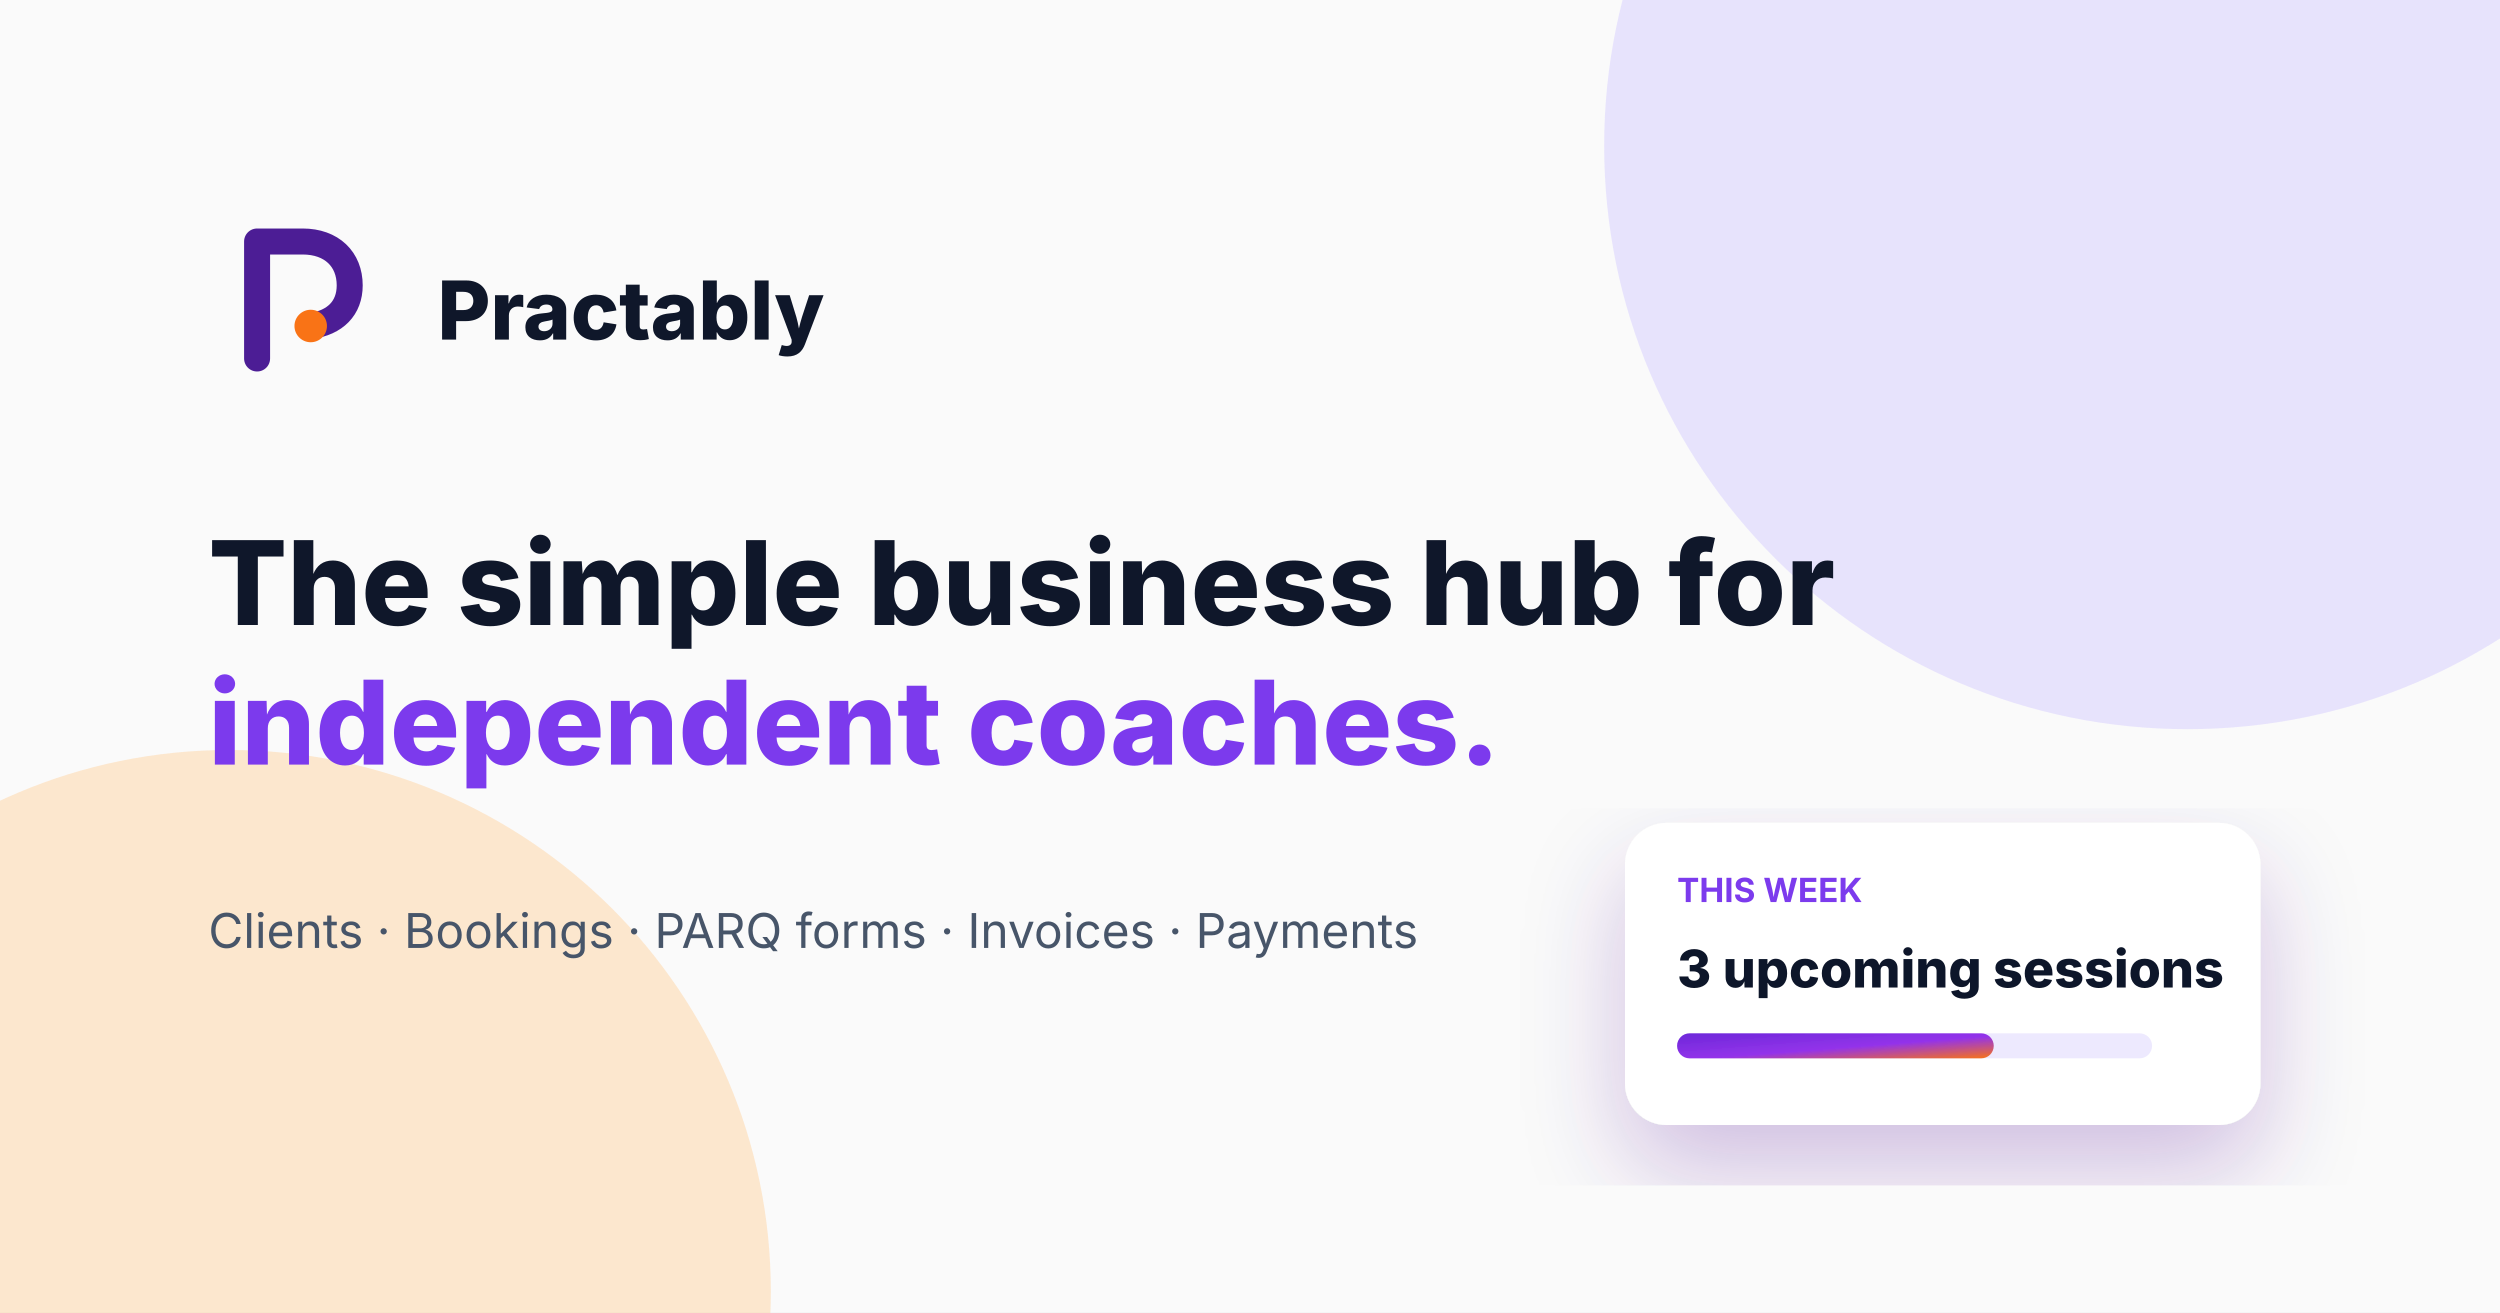
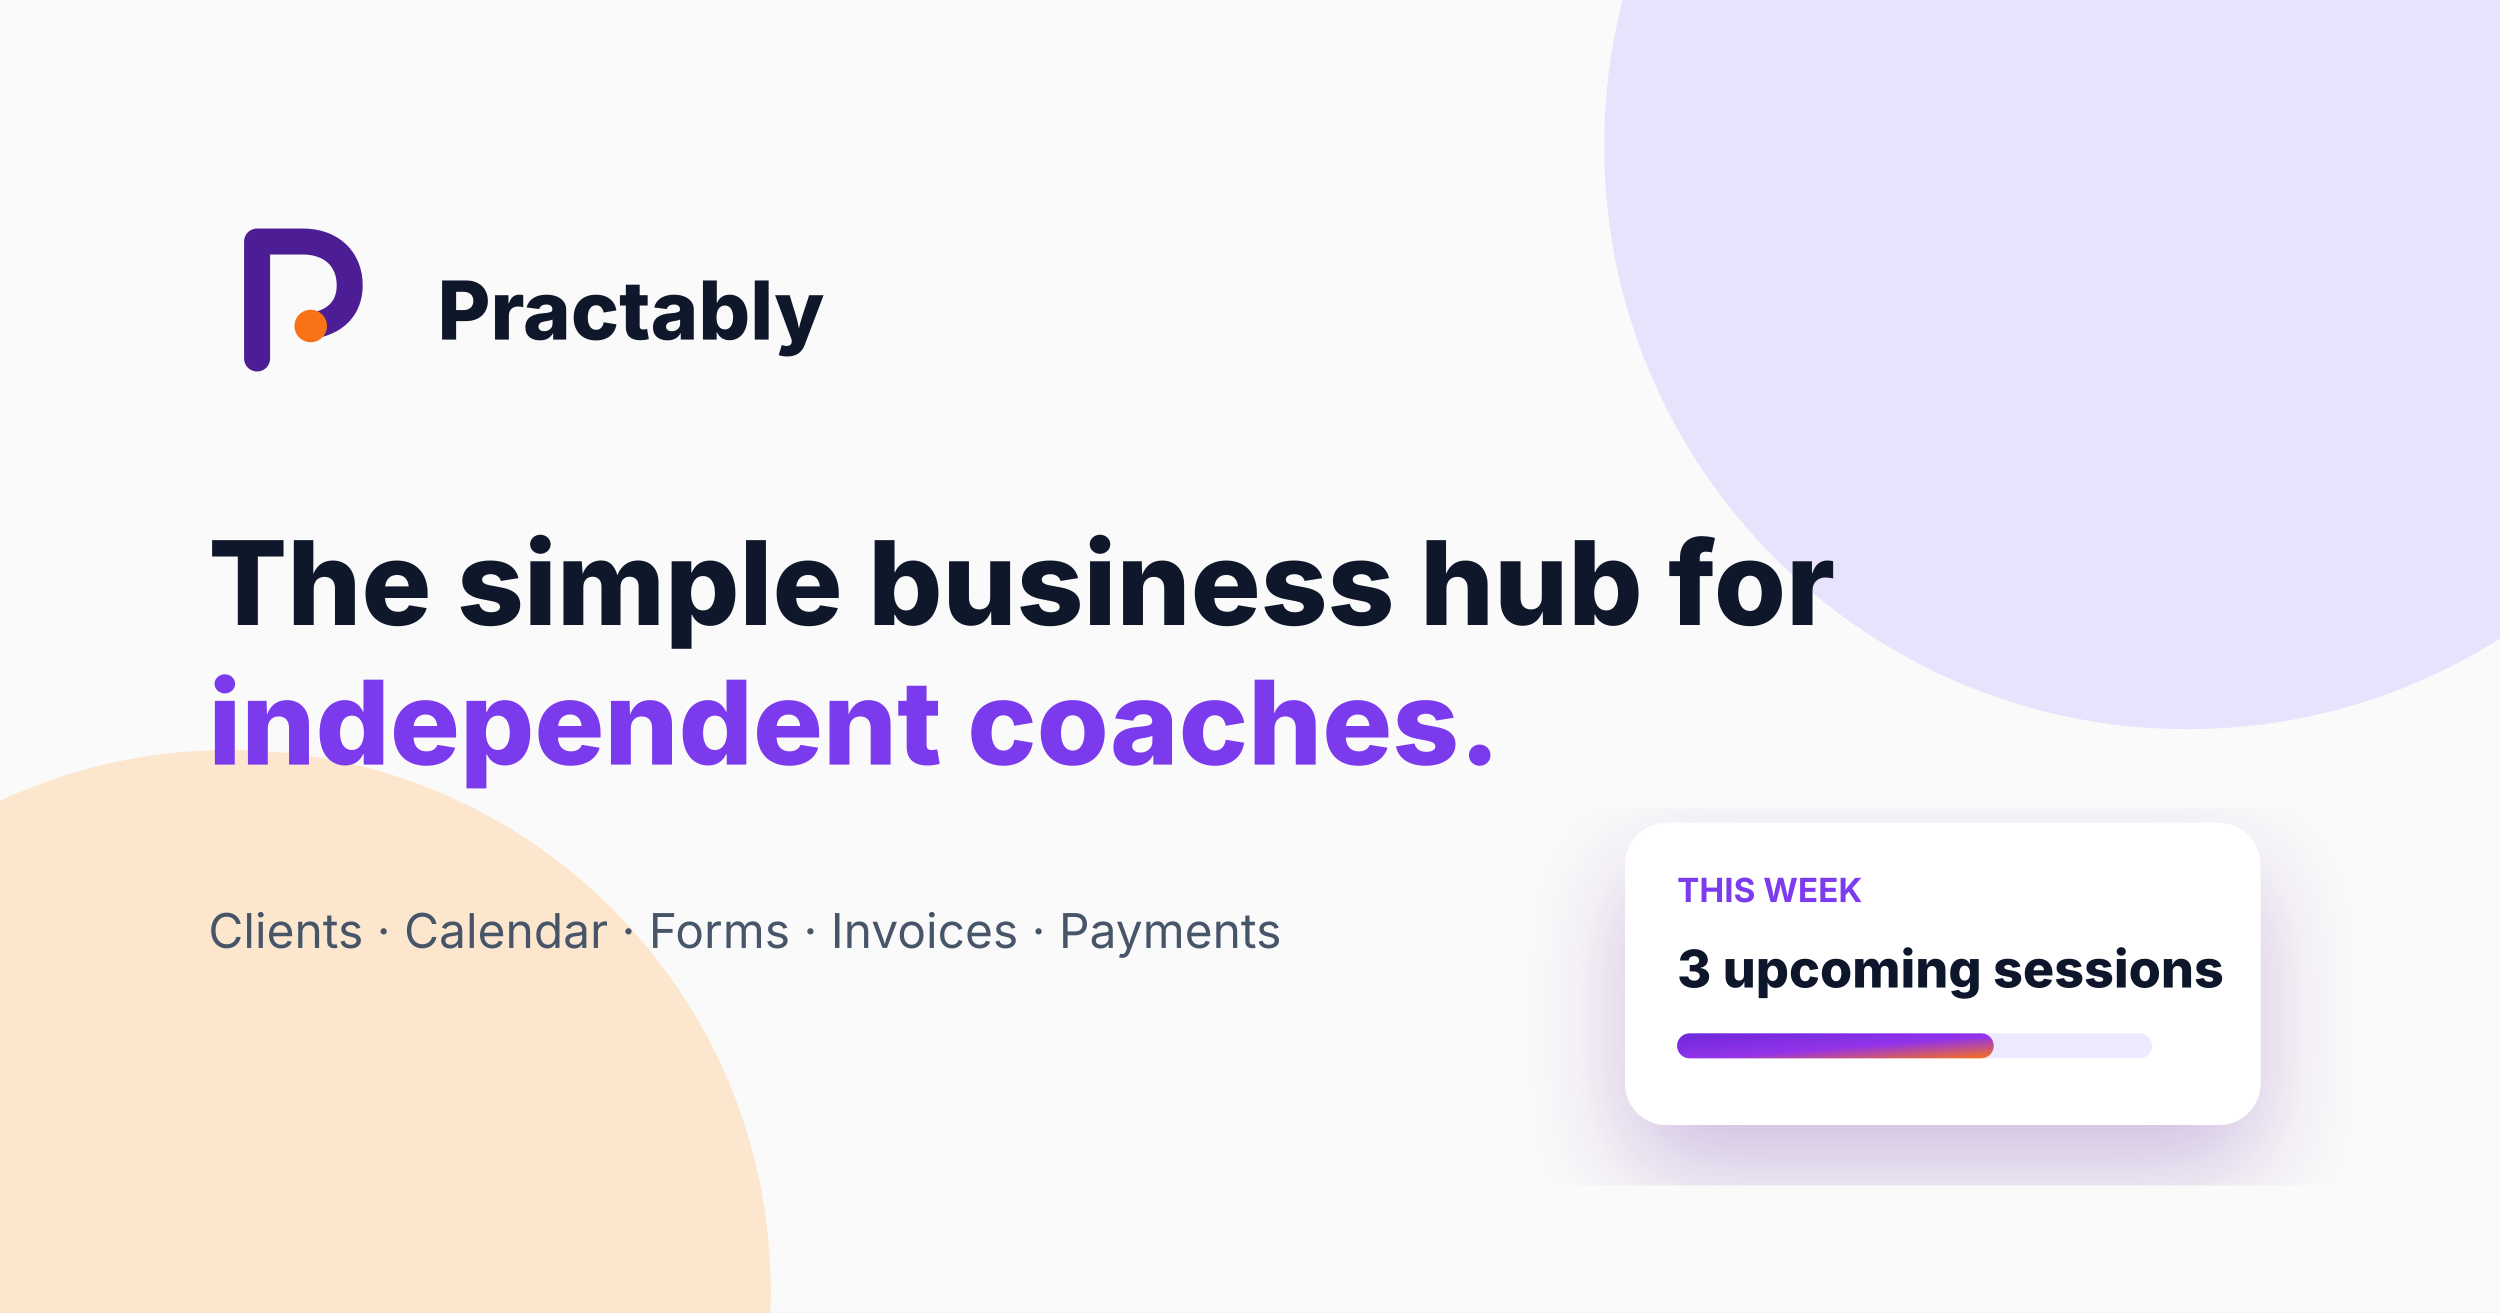
<svg xmlns="http://www.w3.org/2000/svg" width="1200" height="630" viewBox="0 0 1200 630" role="img" aria-labelledby="title desc">
  <defs>
    <linearGradient id="g" x1="0" x2="1" y1="0" y2="1">
      <stop offset="0" stop-color="#6d28d9" />
      <stop offset=".55" stop-color="#9333ea" />
      <stop offset="1" stop-color="#f97316" />
    </linearGradient>
    <filter id="s" x="-20%" y="-20%" width="140%" height="140%">
      <feDropShadow dx="0" dy="22" stdDeviation="24" flood-color="#4c1d95" flood-opacity=".24" />
    </filter>
  </defs>
  <rect width="1200" height="630" fill="#fafafa" />
  <circle cx="1050" cy="70" r="280" fill="#ddd6fe" opacity=".64" />
  <circle cx="110" cy="620" r="260" fill="#fed7aa" opacity=".55" />
  <g transform="translate(100 105)">
    <g transform="scale(0.78)">
      <path d="M30,86 L30,14 L58,14 C76,14 87,25 87,41 C87,55 78,64 63,66" fill="none" stroke="#4c1d95" stroke-width="16" stroke-linecap="round" stroke-linejoin="round" />
      <circle cx="63" cy="66" r="10" fill="#f97316" />
    </g>
    <text x="110" y="58" font-family="Inter,Arial,sans-serif" font-size="39" font-weight="800" fill="#0f172a">Practably</text>
    <text x="0" y="195" font-family="Inter,Arial,sans-serif" font-size="56" font-weight="800" fill="#0f172a">The simple business hub for</text>
    <text x="0" y="262" font-family="Inter,Arial,sans-serif" font-size="56" font-weight="800" fill="#7c3aed">independent coaches.</text>
-     <text x="0" y="350" font-family="Inter,Arial,sans-serif" font-size="23" fill="#475569">Clients · Bookings · PARQ forms · Invoices · Payments</text>
+     <text x="0" y="350" font-family="Inter,Arial,sans-serif" font-size="23" fill="#475569">Clients · Calendar · Forms · Invoices · Payments</text>
  </g>
  <g transform="translate(780 395)" filter="url(#s)">
    <rect width="305" height="145" rx="20" fill="#fff" />
    <text x="25" y="38" font-family="Inter,Arial,sans-serif" font-size="16" font-weight="700" fill="#7c3aed">THIS WEEK</text>
    <text x="25" y="79" font-family="Inter,Arial,sans-serif" font-size="25" font-weight="800" fill="#0f172a">3 upcoming sessions</text>
    <rect x="25" y="101" width="228" height="12" rx="6" fill="#ede9fe" />
    <rect x="25" y="101" width="152" height="12" rx="6" fill="url(#g)" />
  </g>
</svg>
